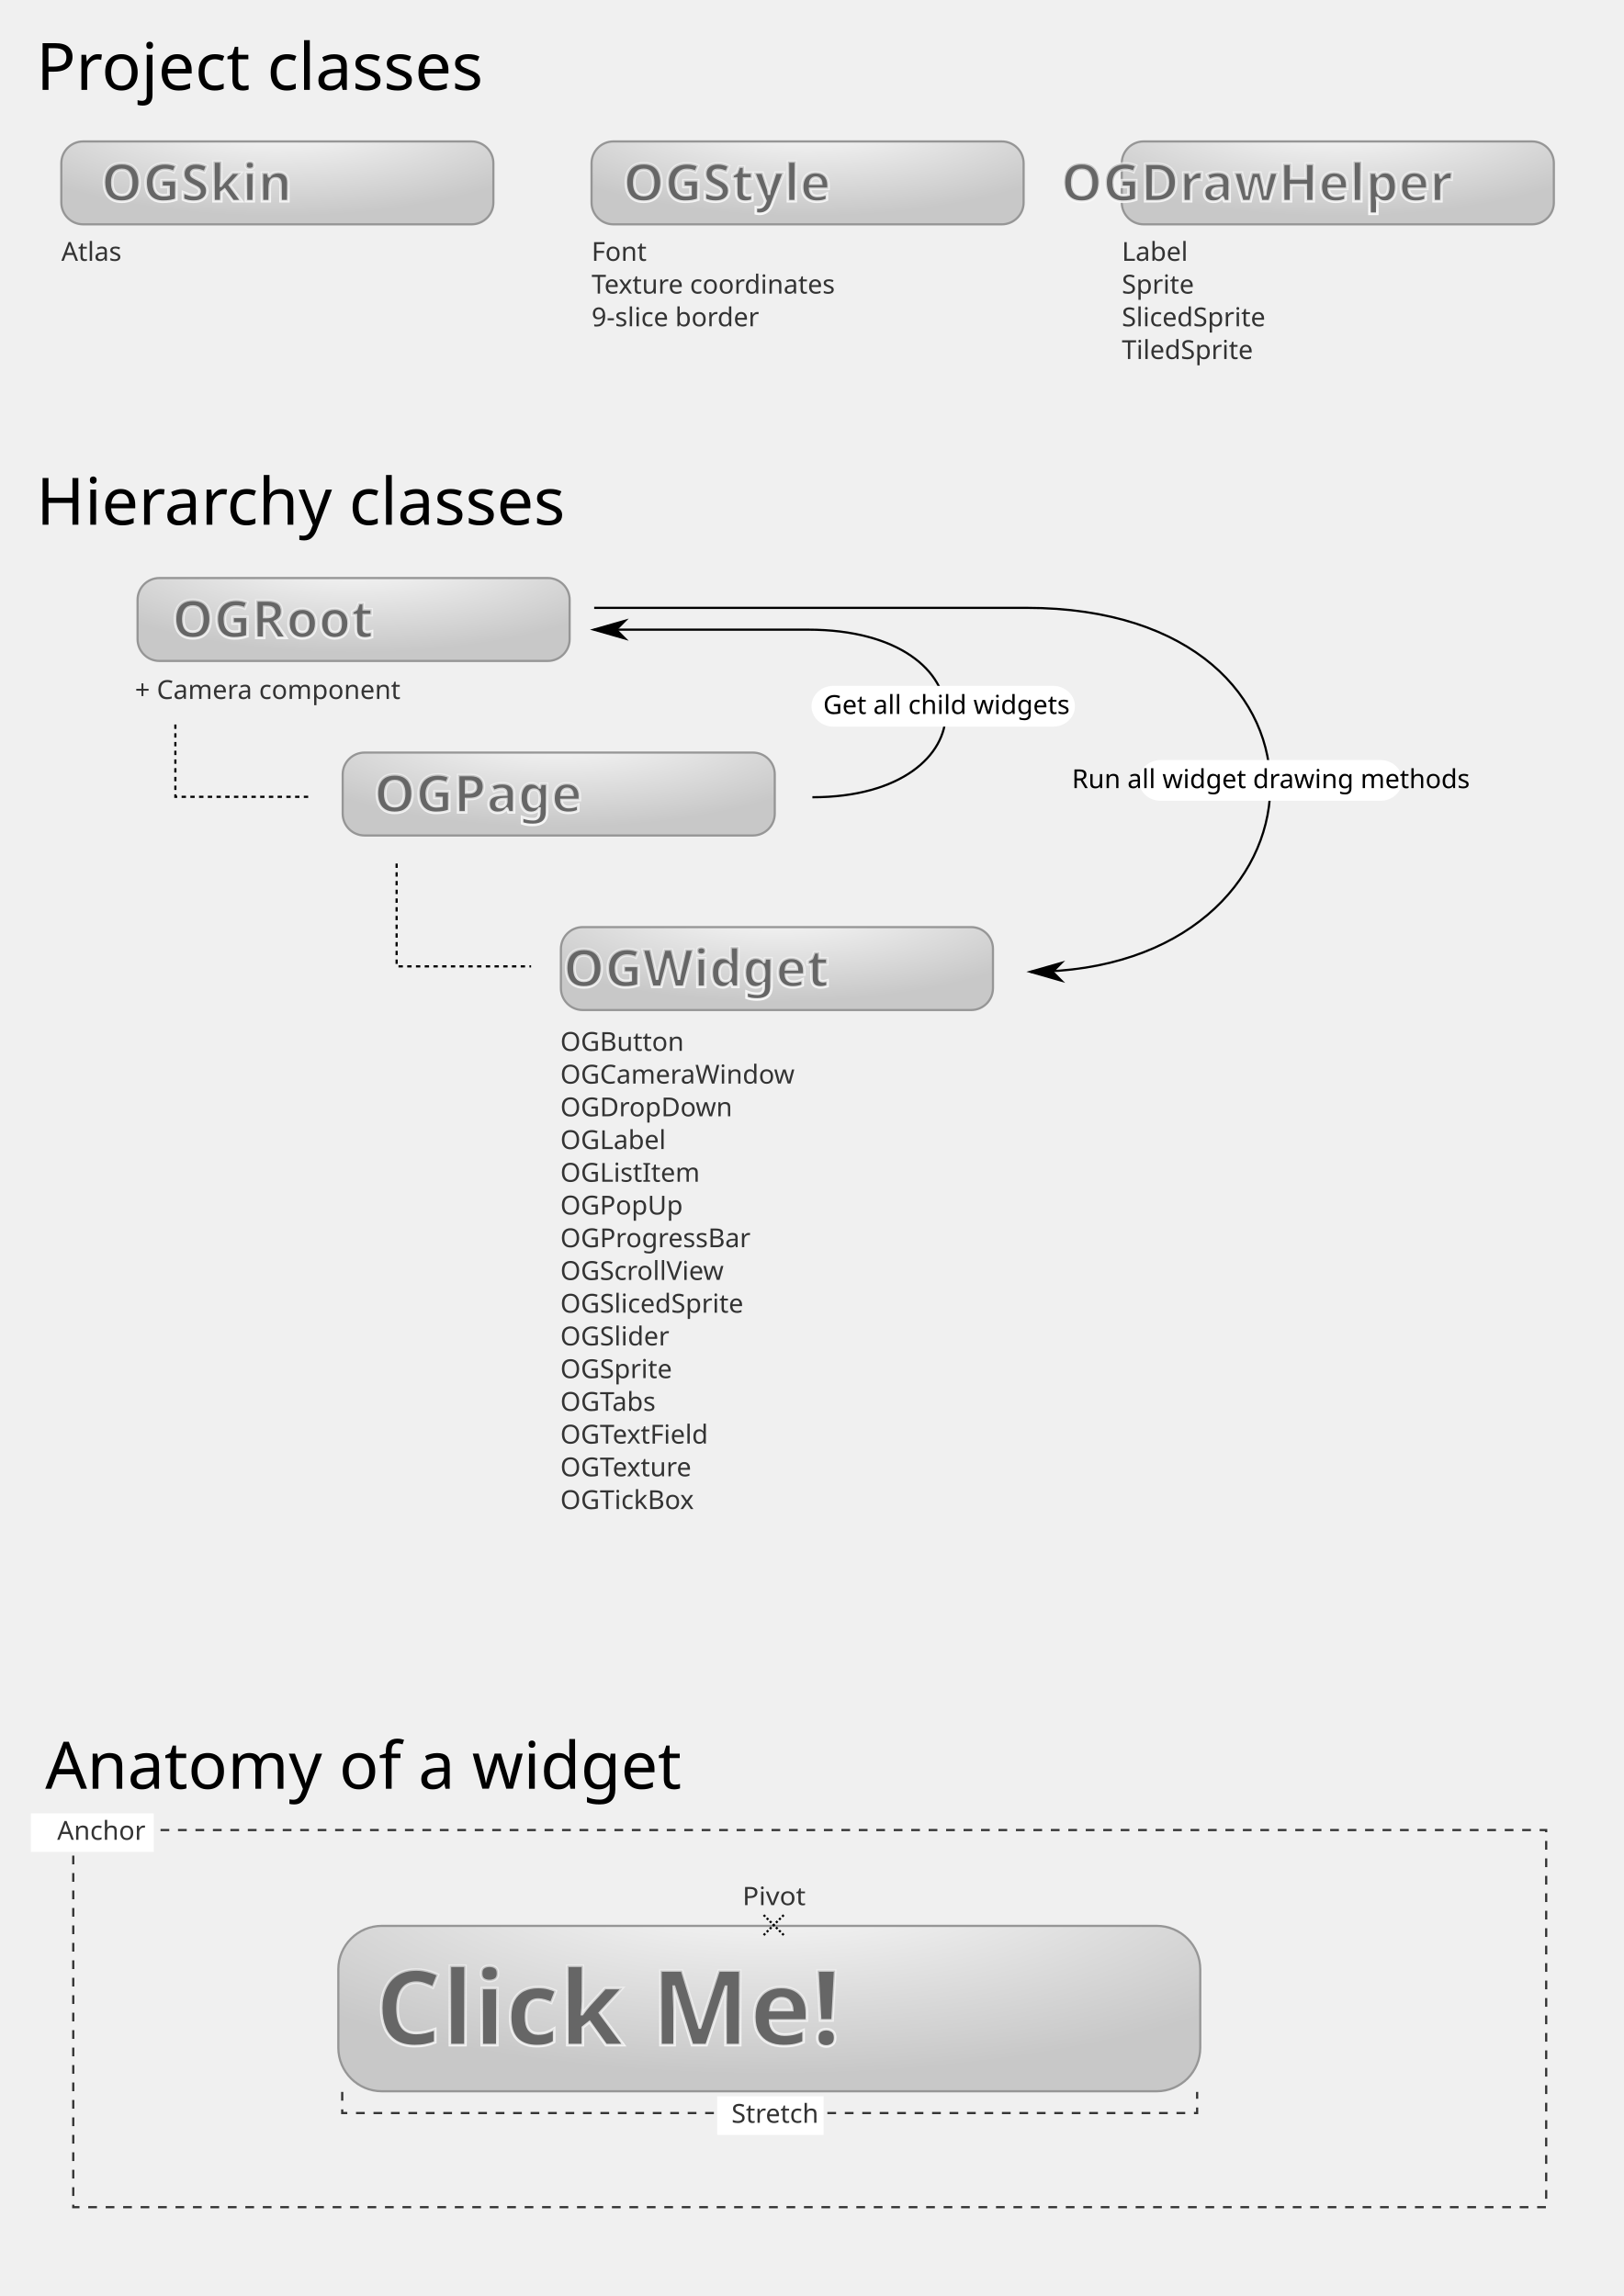
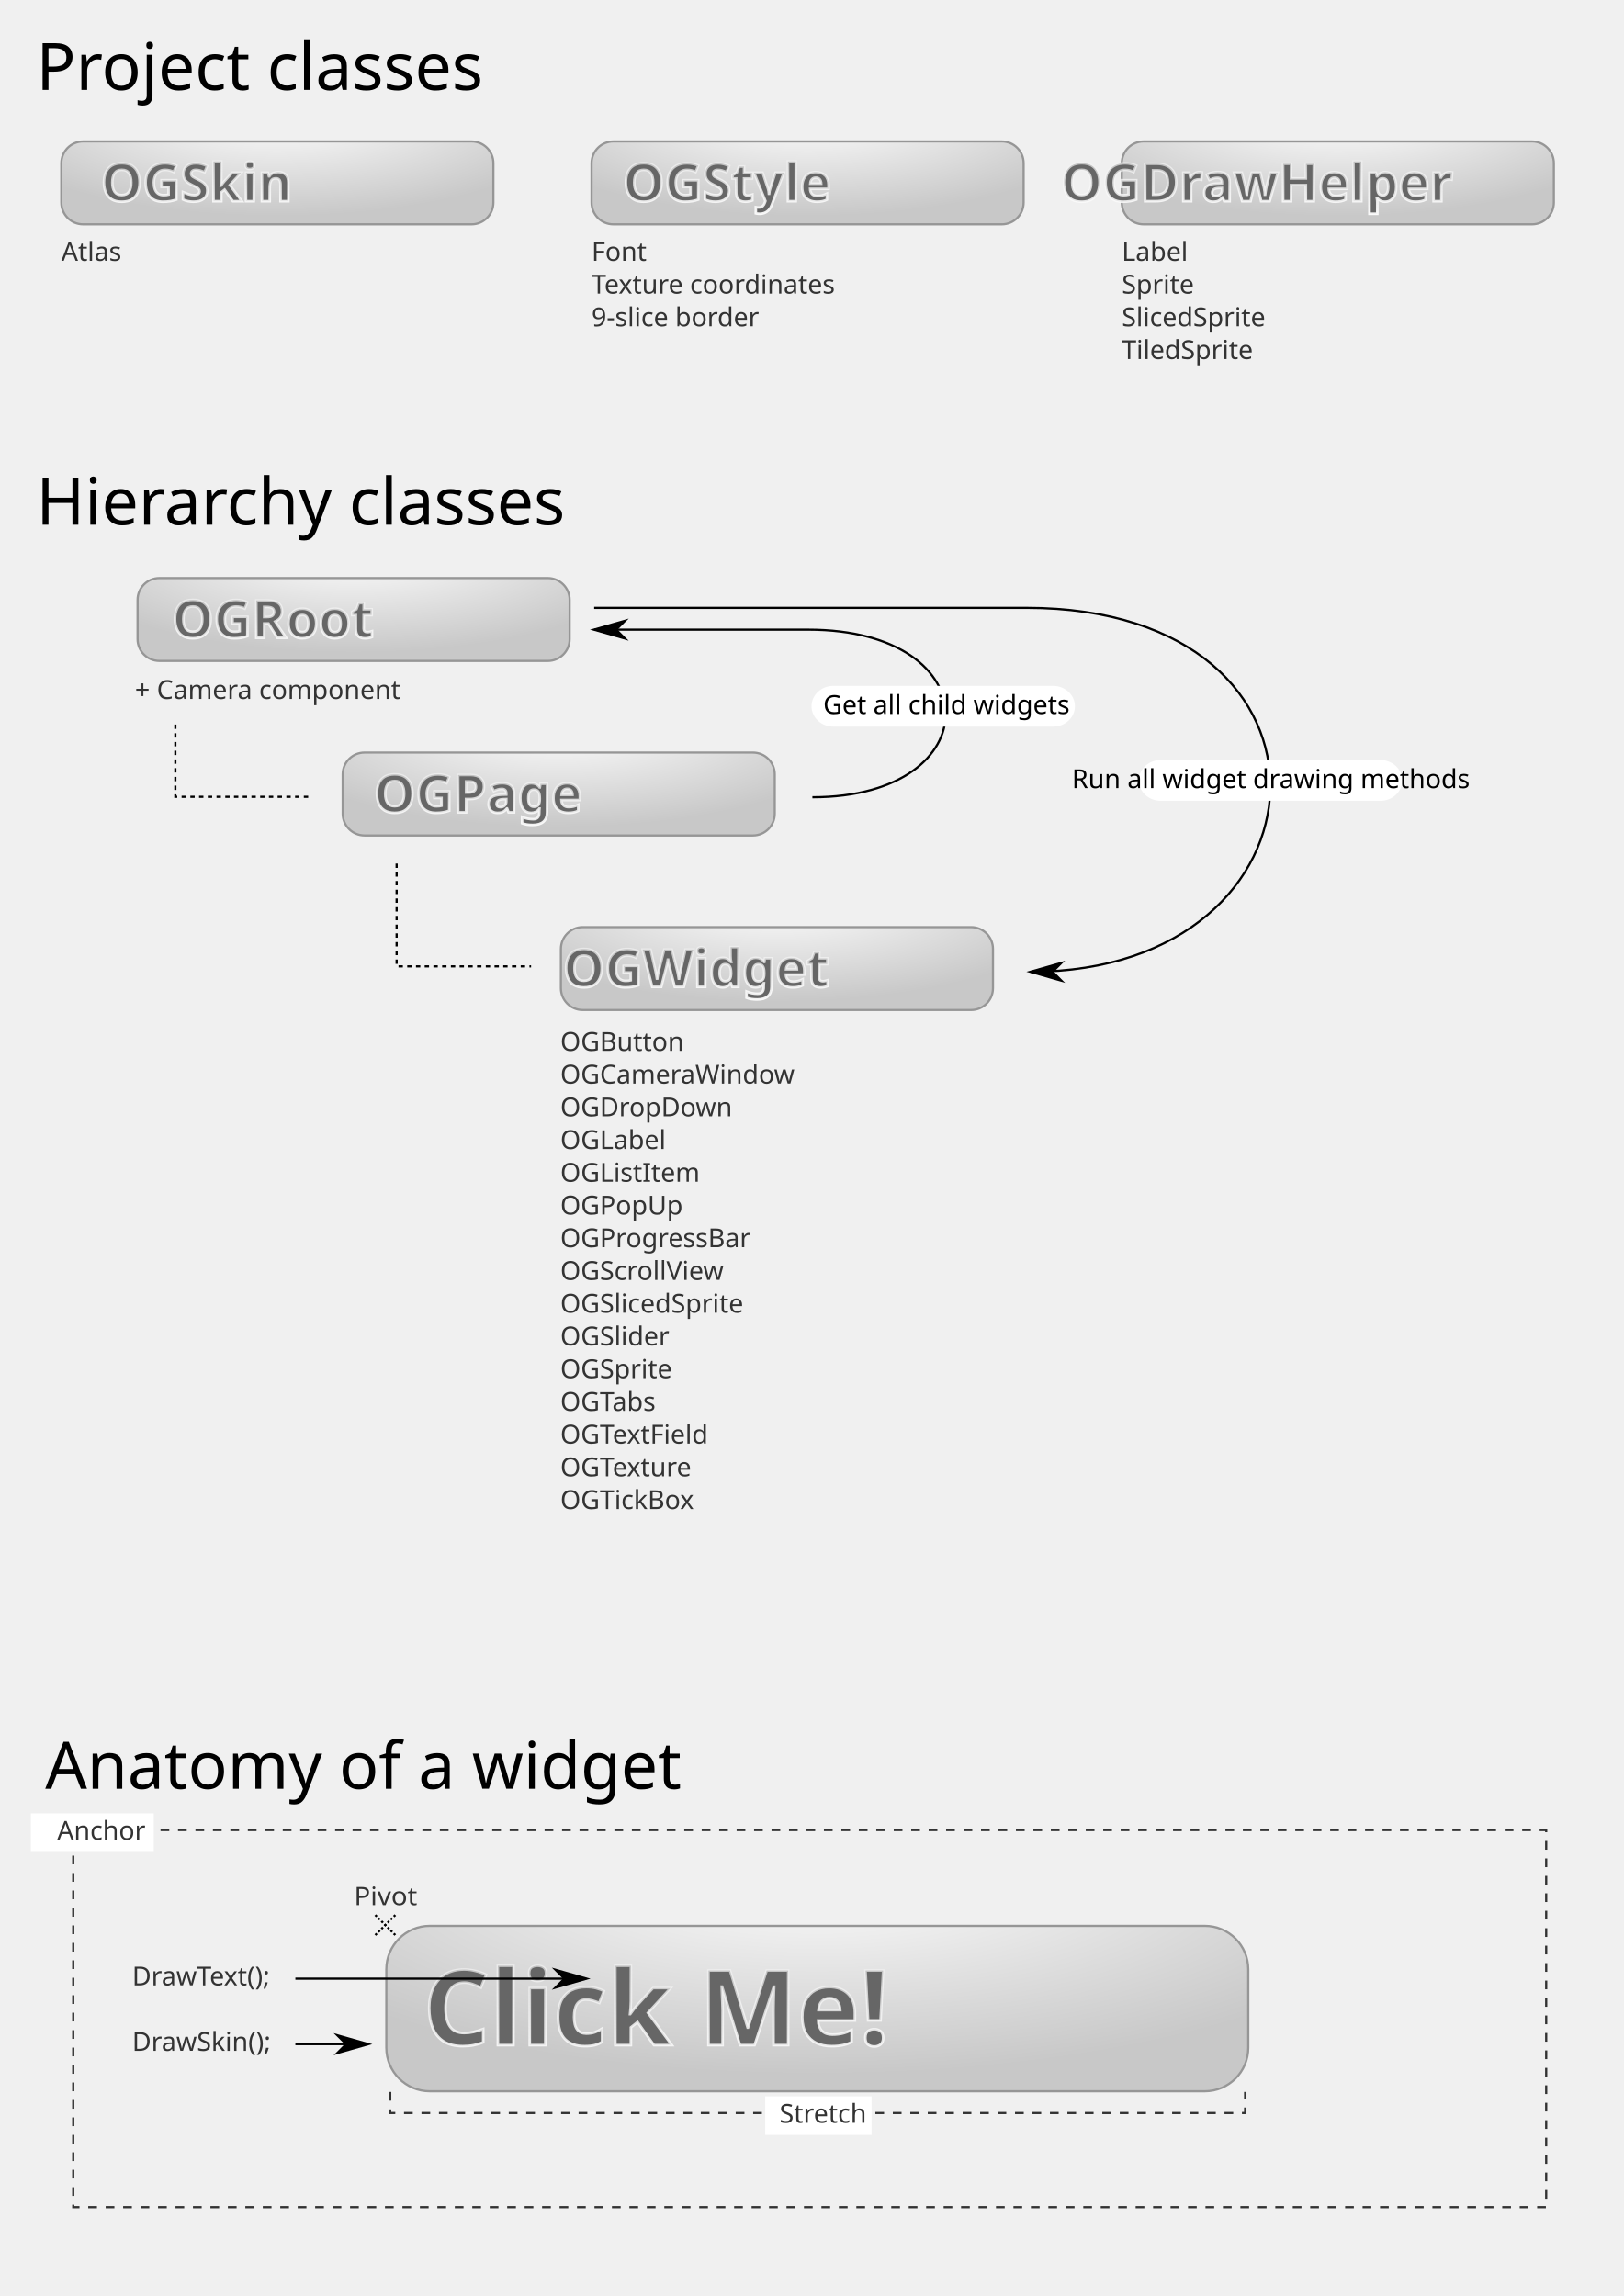
<svg xmlns="http://www.w3.org/2000/svg" xmlns:xlink="http://www.w3.org/1999/xlink" width="744.094" height="1052.362" id="svg2" version="1.1">
  <defs id="defs4">
    <marker orient="auto" refY="0.0" refX="0.0" id="Arrow1Lstart" style="overflow:visible">
      <path id="path4076" d="M 0.0,0.0 L 5.0,-5.0 L -12.5,0.0 L 5.0,5.0 L 0.0,0.0 z " style="fill-rule:evenodd;stroke:#000000;stroke-width:1.0pt" transform="scale(0.8) translate(12.5,0)" />
    </marker>
    <marker orient="auto" refY="0.0" refX="0.0" id="Arrow1Lend" style="overflow:visible;">
      <path id="path4079" d="M 0.0,0.0 L 5.0,-5.0 L -12.5,0.0 L 5.0,5.0 L 0.0,0.0 z " style="fill-rule:evenodd;stroke:#000000;stroke-width:1.0pt;" transform="scale(0.8) rotate(180) translate(12.5,0)" />
    </marker>
    <linearGradient id="linearGradient3767">
      <stop style="stop-color:#ffffff;stop-opacity:1;" offset="0" id="stop3769" />
      <stop style="stop-color:#dcdcdc;stop-opacity:0;" offset="1" id="stop3771" />
    </linearGradient>
    <linearGradient id="linearGradient3755">
      <stop style="stop-color:#ffffff;stop-opacity:1;" offset="0" id="stop3757" />
      <stop style="stop-color:#c8c8c8;stop-opacity:1;" offset="1" id="stop3759" />
    </linearGradient>
    <linearGradient xlink:href="#linearGradient3767" id="linearGradient3773" x1="359.519" y1="81.666" x2="359.519" y2="-1.874" gradientUnits="userSpaceOnUse" gradientTransform="translate(10.98654,-2.01022)" />
    <radialGradient xlink:href="#linearGradient3755-7" id="radialGradient3761-1" cx="345" cy="64.71" fx="345" fy="64.71" r="72.429" gradientTransform="matrix(1.972213,-3.3743269e-7,1.1197521e-7,0.6544682,-308.3661,-14.64927)" gradientUnits="userSpaceOnUse" />
    <linearGradient id="linearGradient3755-7">
      <stop style="stop-color:#ffffff;stop-opacity:1;" offset="0" id="stop3757-4" />
      <stop style="stop-color:#c8c8c8;stop-opacity:1;" offset="1" id="stop3759-0" />
    </linearGradient>
    <linearGradient xlink:href="#linearGradient3767-4" id="linearGradient3773-9" x1="359.519" y1="81.666" x2="359.519" y2="-1.874" gradientUnits="userSpaceOnUse" gradientTransform="translate(10.98654,-2.01022)" />
    <linearGradient id="linearGradient3767-4">
      <stop style="stop-color:#ffffff;stop-opacity:1;" offset="0" id="stop3769-8" />
      <stop style="stop-color:#dcdcdc;stop-opacity:0;" offset="1" id="stop3771-8" />
    </linearGradient>
    <linearGradient xlink:href="#linearGradient3767-4" id="linearGradient3798" x1="359.519" y1="81.666" x2="359.519" y2="-1.874" gradientUnits="userSpaceOnUse" gradientTransform="translate(10.98654,-2.01022)" />
    <linearGradient id="linearGradient3800">
      <stop style="stop-color:#ffffff;stop-opacity:1;" offset="0" id="stop3802" />
      <stop style="stop-color:#dcdcdc;stop-opacity:0;" offset="1" id="stop3804" />
    </linearGradient>
    <linearGradient y2="-1.874" x2="359.519" y1="81.666" x1="359.519" gradientTransform="translate(10.98654,-2.01022)" gradientUnits="userSpaceOnUse" id="linearGradient3810" xlink:href="#linearGradient3767-4" />
    <radialGradient xlink:href="#linearGradient3755-7-7" id="radialGradient3761-1-1" cx="345" cy="64.71" fx="345" fy="64.71" r="72.429" gradientTransform="matrix(1.972213,-3.3743269e-7,1.1197521e-7,0.6544682,-308.3661,-14.64927)" gradientUnits="userSpaceOnUse" />
    <linearGradient id="linearGradient3755-7-7">
      <stop style="stop-color:#ffffff;stop-opacity:1;" offset="0" id="stop3757-4-1" />
      <stop style="stop-color:#c8c8c8;stop-opacity:1;" offset="1" id="stop3759-0-1" />
    </linearGradient>
    <linearGradient y2="-1.874" x2="359.519" y1="81.666" x1="359.519" gradientTransform="translate(10.98654,-2.01022)" gradientUnits="userSpaceOnUse" id="linearGradient3810-5" xlink:href="#linearGradient3767-4-2" />
    <linearGradient id="linearGradient3767-4-2">
      <stop style="stop-color:#ffffff;stop-opacity:1;" offset="0" id="stop3769-8-7" />
      <stop style="stop-color:#dcdcdc;stop-opacity:0;" offset="1" id="stop3771-8-6" />
    </linearGradient>
    <linearGradient y2="-1.874" x2="359.519" y1="81.666" x1="359.519" gradientTransform="translate(10.98654,-2.01022)" gradientUnits="userSpaceOnUse" id="linearGradient3869" xlink:href="#linearGradient3767-4-2" />
    <linearGradient id="linearGradient3871">
      <stop style="stop-color:#ffffff;stop-opacity:1;" offset="0" id="stop3873" />
      <stop style="stop-color:#dcdcdc;stop-opacity:0;" offset="1" id="stop3875" />
    </linearGradient>
    <linearGradient y2="-1.874" x2="359.519" y1="81.666" x1="359.519" gradientTransform="translate(10.98654,-2.01022)" gradientUnits="userSpaceOnUse" id="linearGradient3881" xlink:href="#linearGradient3767-4-2" />
    <radialGradient xlink:href="#linearGradient3755" id="radialGradient3922" gradientUnits="userSpaceOnUse" gradientTransform="matrix(1.972213,-3.3743269e-7,1.1197521e-7,0.6544682,-308.3661,-14.64927)" cx="345" cy="64.71" fx="345" fy="64.71" r="72.429" />
    <linearGradient xlink:href="#linearGradient3767" id="linearGradient3924" gradientUnits="userSpaceOnUse" gradientTransform="translate(10.98654,-2.01022)" x1="359.519" y1="81.666" x2="359.519" y2="-1.874" />
    <radialGradient xlink:href="#linearGradient3755-7-7" id="radialGradient3922-2" gradientUnits="userSpaceOnUse" gradientTransform="matrix(1.972213,-3.3743269e-7,1.1197521e-7,0.6544682,-308.3661,-14.64927)" cx="345" cy="64.71" fx="345" fy="64.71" r="72.429" />
    <linearGradient id="linearGradient3755-2">
      <stop style="stop-color:#00ffff;stop-opacity:1;" offset="0" id="stop3757-1" />
      <stop style="stop-color:#00c8c8;stop-opacity:1;" offset="1" id="stop3759-6" />
    </linearGradient>
    <linearGradient xlink:href="#linearGradient3767-5" id="linearGradient3924-8" gradientUnits="userSpaceOnUse" gradientTransform="translate(10.98654,-2.01022)" x1="359.519" y1="81.666" x2="359.519" y2="-1.874" />
    <linearGradient id="linearGradient3767-5">
      <stop style="stop-color:#00ffff;stop-opacity:1;" offset="0" id="stop3769-7" />
      <stop style="stop-color:#dcdcdc;stop-opacity:0;" offset="1" id="stop3771-6" />
    </linearGradient>
    <linearGradient xlink:href="#linearGradient3767-5" id="linearGradient3944" gradientUnits="userSpaceOnUse" gradientTransform="translate(10.98654,-2.01022)" x1="359.519" y1="81.666" x2="359.519" y2="-1.874" />
    <linearGradient id="linearGradient3946">
      <stop style="stop-color:#ffffff;stop-opacity:1;" offset="0" id="stop3948" />
      <stop style="stop-color:#dcdcdc;stop-opacity:0;" offset="1" id="stop3950" />
    </linearGradient>
    <linearGradient y2="-1.874" x2="359.519" y1="81.666" x1="359.519" gradientTransform="translate(10.98654,-2.01022)" gradientUnits="userSpaceOnUse" id="linearGradient3956" xlink:href="#linearGradient3946" />
    <marker orient="auto" refY="0" refX="0" id="Arrow1Lend-9" style="overflow:visible">
      <path id="path4079-5" d="M 0,0 5,-5 -12.5,0 5,5 0,0 z" style="fill-rule:evenodd;stroke:#000000;stroke-width:1pt" transform="matrix(-0.8,0,0,-0.8,-10,0)" />
    </marker>
    <radialGradient xlink:href="#linearGradient3755-7-7" id="radialGradient3922-2-1" gradientUnits="userSpaceOnUse" gradientTransform="matrix(1.972213,-3.3743269e-7,1.1197521e-7,0.6544682,-308.3661,-14.64927)" cx="345" cy="64.71" fx="345" fy="64.71" r="72.429" />
    <linearGradient id="linearGradient3755-2-1">
      <stop style="stop-color:#00ffff;stop-opacity:1;" offset="0" id="stop3757-1-3" />
      <stop style="stop-color:#00c8c8;stop-opacity:1;" offset="1" id="stop3759-6-8" />
    </linearGradient>
    <linearGradient y2="-1.874" x2="359.519" y1="81.666" x1="359.519" gradientTransform="translate(10.98654,-2.01022)" gradientUnits="userSpaceOnUse" id="linearGradient3956-7" xlink:href="#linearGradient3946" />
    <linearGradient id="linearGradient3767-5-4">
      <stop style="stop-color:#00ffff;stop-opacity:1;" offset="0" id="stop3769-7-2" />
      <stop style="stop-color:#dcdcdc;stop-opacity:0;" offset="1" id="stop3771-6-7" />
    </linearGradient>
    <linearGradient y2="-1.874" x2="359.519" y1="81.666" x1="359.519" gradientTransform="translate(10.98654,-2.01022)" gradientUnits="userSpaceOnUse" id="linearGradient5171" xlink:href="#linearGradient3767-5-4" />
    <linearGradient id="linearGradient5173">
      <stop style="stop-color:#00ffff;stop-opacity:1;" offset="0" id="stop5175" />
      <stop style="stop-color:#dcdcdc;stop-opacity:0;" offset="1" id="stop5177" />
    </linearGradient>
    <radialGradient xlink:href="#linearGradient3755-7-7-2" id="radialGradient3922-2-0" gradientUnits="userSpaceOnUse" gradientTransform="matrix(1.972213,-3.3743269e-7,1.1197521e-7,0.6544682,-308.3661,-14.64927)" cx="345" cy="64.71" fx="345" fy="64.71" r="72.429" />
    <linearGradient id="linearGradient3755-7-7-2">
      <stop style="stop-color:#ffffff;stop-opacity:1;" offset="0" id="stop3757-4-1-8" />
      <stop style="stop-color:#c8c8c8;stop-opacity:1;" offset="1" id="stop3759-0-1-6" />
    </linearGradient>
    <linearGradient y2="-1.874" x2="359.519" y1="81.666" x1="359.519" gradientTransform="translate(10.98654,-2.01022)" gradientUnits="userSpaceOnUse" id="linearGradient3956-0" xlink:href="#linearGradient3946-2" />
    <linearGradient id="linearGradient3946-2">
      <stop style="stop-color:#ffffff;stop-opacity:1;" offset="0" id="stop3948-4" />
      <stop style="stop-color:#dcdcdc;stop-opacity:0;" offset="1" id="stop3950-8" />
    </linearGradient>
    <linearGradient y2="-1.874" x2="359.519" y1="81.666" x1="359.519" gradientTransform="translate(10.98654,-2.01022)" gradientUnits="userSpaceOnUse" id="linearGradient5305" xlink:href="#linearGradient3946-2" />
    <linearGradient id="linearGradient5307">
      <stop style="stop-color:#ffffff;stop-opacity:1;" offset="0" id="stop5309" />
      <stop style="stop-color:#dcdcdc;stop-opacity:0;" offset="1" id="stop5311" />
    </linearGradient>
    <radialGradient xlink:href="#linearGradient3755-7-3" id="radialGradient3761-1-9" cx="345" cy="64.71" fx="345" fy="64.71" r="72.429" gradientTransform="matrix(1.972213,-3.3743269e-7,1.1197521e-7,0.6544682,-308.3661,-14.64927)" gradientUnits="userSpaceOnUse" />
    <linearGradient id="linearGradient3755-7-3">
      <stop style="stop-color:#ffffff;stop-opacity:1;" offset="0" id="stop3757-4-4" />
      <stop style="stop-color:#c8c8c8;stop-opacity:1;" offset="1" id="stop3759-0-4" />
    </linearGradient>
    <linearGradient y2="-1.874" x2="359.519" y1="81.666" x1="359.519" gradientTransform="translate(10.98654,-2.01022)" gradientUnits="userSpaceOnUse" id="linearGradient3810-6" xlink:href="#linearGradient3767-4-0" />
    <linearGradient id="linearGradient3767-4-0">
      <stop style="stop-color:#ffffff;stop-opacity:1;" offset="0" id="stop3769-8-6" />
      <stop style="stop-color:#dcdcdc;stop-opacity:0;" offset="1" id="stop3771-8-61" />
    </linearGradient>
    <linearGradient y2="-1.874" x2="359.519" y1="81.666" x1="359.519" gradientTransform="translate(10.98654,-2.01022)" gradientUnits="userSpaceOnUse" id="linearGradient5462" xlink:href="#linearGradient3767-4-0" />
    <linearGradient id="linearGradient5464">
      <stop style="stop-color:#ffffff;stop-opacity:1;" offset="0" id="stop5466" />
      <stop style="stop-color:#dcdcdc;stop-opacity:0;" offset="1" id="stop5468" />
    </linearGradient>
    <linearGradient y2="-1.874" x2="359.519" y1="81.666" x1="359.519" gradientTransform="translate(10.98654,-2.01022)" gradientUnits="userSpaceOnUse" id="linearGradient5474" xlink:href="#linearGradient3767-4-0" />
+     <marker orient="auto" refY="0" refX="0" id="Arrow1Lend-9-1" style="overflow:visible">
+       <path id="path4079-5-7" d="M 0,0 5,-5 -12.5,0 5,5 0,0 z" style="fill-rule:evenodd;stroke:#000000;stroke-width:1pt" transform="matrix(-0.8,0,0,-0.8,-10,0)" />
+     </marker>
  </defs>
  <g id="layer1">
    <g id="g3775" transform="translate(-210,224)">
      <rect ry="10" rx="10" y="40.939" x="273.047" height="38" width="198" id="rect2985" style="fill:url(#radialGradient3922);fill-opacity:1;stroke:#969696;stroke-width:1;stroke-miterlimit:4;stroke-opacity:1;stroke-dasharray:none;stroke-dashoffset:0" />
      <text id="text3763" y="68.339" x="371.441" style="font-size:40px;font-style:normal;font-weight:normal;line-height:125%;letter-spacing:0px;word-spacing:0px;fill:#666666;fill-opacity:1;stroke:url(#linearGradient3924);stroke-width:1.2;stroke-miterlimit:4;stroke-opacity:1;stroke-dasharray:none;font-family:Sans" xml:space="preserve">
        <tspan style="font-size:24px;font-style:normal;font-variant:normal;font-weight:bold;font-stretch:normal;text-align:center;text-anchor:middle;fill:#666666;stroke:url(#linearGradient3924);stroke-width:1.2;stroke-miterlimit:4;stroke-opacity:1;stroke-dasharray:none;font-family:Ubuntu;-inkscape-font-specification:Ubuntu Bold" y="68.339" x="371.441" id="tspan3765">OGRoot</tspan>
      </text>
      <text xml:space="preserve" style="font-size:40px;font-style:normal;font-weight:normal;line-height:125%;letter-spacing:0px;word-spacing:0px;fill:#333333;fill-opacity:1;stroke:none;font-family:Sans" x="271.851" y="96.362" id="text4044">
        <tspan id="tspan4046" x="271.851" y="96.362" style="font-size:12px;font-style:normal;font-variant:normal;font-weight:normal;font-stretch:normal;fill:#333333;font-family:Ubuntu;-inkscape-font-specification:Ubuntu">+ Camera component</tspan>
      </text>
    </g>
    <g transform="translate(-116,304)" id="g3775-2">
      <rect ry="10" rx="10" y="40.939" x="273.047" height="38" width="198" id="rect2985-4" style="fill:url(#radialGradient3761-1);fill-opacity:1;stroke:#969696;stroke-width:1;stroke-miterlimit:4;stroke-opacity:1;stroke-dasharray:none;stroke-dashoffset:0" />
      <text id="text3763-5" y="68.339" x="371.441" style="font-size:40px;font-style:normal;font-weight:normal;line-height:125%;letter-spacing:0px;word-spacing:0px;fill:#666666;fill-opacity:1;stroke:url(#linearGradient3810);stroke-width:1.2;stroke-miterlimit:4;stroke-opacity:1;stroke-dasharray:none;font-family:Sans" xml:space="preserve">
        <tspan style="font-size:24px;font-style:normal;font-variant:normal;font-weight:bold;font-stretch:normal;text-align:center;text-anchor:middle;fill:#666666;stroke:url(#linearGradient3810);stroke-width:1.2;stroke-miterlimit:4;stroke-opacity:1;stroke-dasharray:none;font-family:Ubuntu;-inkscape-font-specification:Ubuntu Bold" y="68.339" x="371.441" id="tspan3765-5">OGPage</tspan>
      </text>
    </g>
    <g transform="translate(-16,384)" id="g3775-2-1">
      <rect ry="10" rx="10" y="40.939" x="273.047" height="38" width="198" id="rect2985-4-4" style="fill:url(#radialGradient3761-1-1);fill-opacity:1;stroke:#969696;stroke-width:1;stroke-miterlimit:4;stroke-opacity:1;stroke-dasharray:none;stroke-dashoffset:0" />
      <text id="text3763-5-2" y="68.339" x="371.441" style="font-size:40px;font-style:normal;font-weight:normal;line-height:125%;letter-spacing:0px;word-spacing:0px;fill:#666666;fill-opacity:1;stroke:url(#linearGradient3881);stroke-width:1.2;stroke-miterlimit:4;stroke-opacity:1;stroke-dasharray:none;font-family:Sans" xml:space="preserve">
        <tspan style="font-size:24px;font-style:normal;font-variant:normal;font-weight:bold;font-stretch:normal;text-align:center;text-anchor:middle;fill:#666666;stroke:url(#linearGradient3881);stroke-width:1.2;stroke-miterlimit:4;stroke-opacity:1;stroke-dasharray:none;font-family:Ubuntu;-inkscape-font-specification:Ubuntu Bold" y="68.339" x="371.441" id="tspan3765-5-3">OGWidget</tspan>
      </text>
      <text xml:space="preserve" style="font-size:40px;font-style:normal;font-weight:normal;line-height:125%;letter-spacing:0px;word-spacing:0px;fill:#333333;fill-opacity:1;stroke:none;font-family:Sans" x="272.764" y="97.658" id="text4044-6">
        <tspan id="tspan4046-1" x="272.764" y="97.658" style="font-size:12px;font-style:normal;font-variant:normal;font-weight:normal;font-stretch:normal;fill:#333333;font-family:Ubuntu;-inkscape-font-specification:Ubuntu">OGButton</tspan>
        <tspan x="272.764" y="112.658" style="font-size:12px;font-style:normal;font-variant:normal;font-weight:normal;font-stretch:normal;fill:#333333;font-family:Ubuntu;-inkscape-font-specification:Ubuntu" id="tspan5391">OGCameraWindow</tspan>
        <tspan x="272.764" y="127.658" style="font-size:12px;font-style:normal;font-variant:normal;font-weight:normal;font-stretch:normal;fill:#333333;font-family:Ubuntu;-inkscape-font-specification:Ubuntu" id="tspan5393">OGDropDown</tspan>
        <tspan x="272.764" y="142.658" style="font-size:12px;font-style:normal;font-variant:normal;font-weight:normal;font-stretch:normal;fill:#333333;font-family:Ubuntu;-inkscape-font-specification:Ubuntu" id="tspan5395">OGLabel</tspan>
        <tspan x="272.764" y="157.658" style="font-size:12px;font-style:normal;font-variant:normal;font-weight:normal;font-stretch:normal;fill:#333333;font-family:Ubuntu;-inkscape-font-specification:Ubuntu" id="tspan5397">OGListItem</tspan>
        <tspan x="272.764" y="172.658" style="font-size:12px;font-style:normal;font-variant:normal;font-weight:normal;font-stretch:normal;fill:#333333;font-family:Ubuntu;-inkscape-font-specification:Ubuntu" id="tspan5399">OGPopUp</tspan>
        <tspan x="272.764" y="187.658" style="font-size:12px;font-style:normal;font-variant:normal;font-weight:normal;font-stretch:normal;fill:#333333;font-family:Ubuntu;-inkscape-font-specification:Ubuntu" id="tspan5401">OGProgressBar</tspan>
        <tspan x="272.764" y="202.658" style="font-size:12px;font-style:normal;font-variant:normal;font-weight:normal;font-stretch:normal;fill:#333333;font-family:Ubuntu;-inkscape-font-specification:Ubuntu" id="tspan5403">OGScrollView</tspan>
        <tspan x="272.764" y="217.658" style="font-size:12px;font-style:normal;font-variant:normal;font-weight:normal;font-stretch:normal;fill:#333333;font-family:Ubuntu;-inkscape-font-specification:Ubuntu" id="tspan5405">OGSlicedSprite</tspan>
        <tspan x="272.764" y="232.658" style="font-size:12px;font-style:normal;font-variant:normal;font-weight:normal;font-stretch:normal;fill:#333333;font-family:Ubuntu;-inkscape-font-specification:Ubuntu" id="tspan5407">OGSlider</tspan>
        <tspan x="272.764" y="247.658" style="font-size:12px;font-style:normal;font-variant:normal;font-weight:normal;font-stretch:normal;fill:#333333;font-family:Ubuntu;-inkscape-font-specification:Ubuntu" id="tspan5409">OGSprite</tspan>
        <tspan x="272.764" y="262.658" style="font-size:12px;font-style:normal;font-variant:normal;font-weight:normal;font-stretch:normal;fill:#333333;font-family:Ubuntu;-inkscape-font-specification:Ubuntu" id="tspan5411">OGTabs</tspan>
        <tspan x="272.764" y="277.658" style="font-size:12px;font-style:normal;font-variant:normal;font-weight:normal;font-stretch:normal;fill:#333333;font-family:Ubuntu;-inkscape-font-specification:Ubuntu" id="tspan5413">OGTextField</tspan>
        <tspan x="272.764" y="292.658" style="font-size:12px;font-style:normal;font-variant:normal;font-weight:normal;font-stretch:normal;fill:#333333;font-family:Ubuntu;-inkscape-font-specification:Ubuntu" id="tspan5415">OGTexture</tspan>
        <tspan x="272.764" y="307.658" style="font-size:12px;font-style:normal;font-variant:normal;font-weight:normal;font-stretch:normal;fill:#333333;font-family:Ubuntu;-inkscape-font-specification:Ubuntu" id="tspan5417">OGTickBox</tspan>
      </text>
    </g>
    <g id="g3775-1" transform="translate(-244.9456,23.88668)">
      <rect ry="10" rx="10" y="40.939" x="273.047" height="38" width="198" id="rect2985-8" style="fill:url(#radialGradient3922-2);fill-opacity:1;stroke:#969696;stroke-width:1;stroke-miterlimit:4;stroke-opacity:1;stroke-dasharray:none;stroke-dashoffset:0" />
      <text id="text3763-9" y="68.339" x="371.441" style="font-size:40px;font-style:normal;font-weight:normal;line-height:125%;letter-spacing:0px;word-spacing:0px;fill:#666666;fill-opacity:1;stroke:url(#linearGradient3956);stroke-width:1.2;stroke-miterlimit:4;stroke-opacity:1;stroke-dasharray:none;font-family:Sans" xml:space="preserve">
        <tspan style="font-size:24px;font-style:normal;font-variant:normal;font-weight:bold;font-stretch:normal;text-align:center;text-anchor:middle;fill:#666666;stroke:url(#linearGradient3956);stroke-width:1.2;stroke-miterlimit:4;stroke-opacity:1;stroke-dasharray:none;font-family:Ubuntu;-inkscape-font-specification:Ubuntu Bold" y="68.339" x="371.441" id="tspan3765-2">OGSkin</tspan>
      </text>
      <text xml:space="preserve" style="font-size:40px;font-style:normal;font-weight:normal;line-height:125%;letter-spacing:0px;word-spacing:0px;fill:#333333;fill-opacity:1;stroke:none;font-family:Sans" x="273.058" y="95.664" id="text4044-3">
        <tspan x="273.058" y="95.664" style="font-size:12px;font-style:normal;font-variant:normal;font-weight:normal;font-stretch:normal;fill:#333333;font-family:Ubuntu;-inkscape-font-specification:Ubuntu" id="tspan5149">Atlas</tspan>
      </text>
    </g>
    <path style="fill:none;stroke:#000000;stroke-width:1;stroke-linecap:butt;stroke-linejoin:miter;stroke-miterlimit:4;stroke-opacity:1;stroke-dasharray:2, 2;stroke-dashoffset:0" d="m 80.365,332.078 0,33.137 61.624,0" id="path4048" />
    <path style="fill:none;stroke:#000000;stroke-width:1;stroke-linecap:butt;stroke-linejoin:miter;stroke-miterlimit:4;stroke-opacity:1;stroke-dasharray:2, 2;stroke-dashoffset:0" d="m 181.759,395.794 0,47.137 61.624,0" id="path4048-7" />
    <g id="g4530" transform="translate(44,104)">
      <path id="path4070" d="m 328.3,261.413 c 81.496,0 82.055,-76.812 -2.02,-76.812 l -97.985,0" style="fill:none;stroke:#000000;stroke-width:1px;stroke-linecap:butt;stroke-linejoin:miter;stroke-opacity:1;marker-end:url(#Arrow1Lend)" />
      <rect ry="10" rx="10" y="210.359" x="327.896" height="18.688" width="120.713" id="rect4520" style="fill:#ffffff;fill-opacity:1;stroke:none" />
      <text id="text4516" y="223.231" x="333.232" style="font-size:40px;font-style:normal;font-weight:normal;line-height:125%;letter-spacing:0px;word-spacing:0px;fill:#000000;fill-opacity:1;stroke:none;font-family:Sans" xml:space="preserve">
        <tspan style="font-size:12px;font-style:normal;font-variant:normal;font-weight:normal;font-stretch:normal;font-family:Ubuntu;-inkscape-font-specification:Ubuntu" y="223.231" x="333.232" id="tspan4518">Get all child widgets</tspan>
      </text>
    </g>
    <g transform="translate(44,98)" id="g4530-4">
      <path id="path4070-3" d="m 428.3,347.413 c 141.496,0 152.055,-166.812 -2.02,-166.812 l -197.985,0" style="fill:none;stroke:#000000;stroke-width:1px;stroke-linecap:butt;stroke-linejoin:miter;stroke-opacity:1;marker-start:url(#Arrow1Lstart);marker-end:none" />
      <rect ry="10" rx="10" y="250.359" x="477.896" height="18.688" width="120.713" id="rect4520-1" style="fill:#ffffff;fill-opacity:1;stroke:none" />
      <text id="text4516-2" y="263.231" x="447.232" style="font-size:40px;font-style:normal;font-weight:normal;line-height:125%;letter-spacing:0px;word-spacing:0px;fill:#000000;fill-opacity:1;stroke:none;font-family:Sans" xml:space="preserve">
        <tspan style="font-size:12px;font-style:normal;font-variant:normal;font-weight:normal;font-stretch:normal;font-family:Ubuntu;-inkscape-font-specification:Ubuntu" y="263.231" x="447.232" id="tspan4518-3">Run all widget drawing methods</tspan>
      </text>
    </g>
    <g id="g3775-1-7" transform="translate(-1.955739,23.88668)">
      <rect ry="10" rx="10" y="40.939" x="273.047" height="38" width="198" id="rect2985-8-9" style="fill:url(#radialGradient3922-2-1);fill-opacity:1;stroke:#969696;stroke-width:1;stroke-miterlimit:4;stroke-opacity:1;stroke-dasharray:none;stroke-dashoffset:0" />
      <text id="text3763-9-3" y="68.339" x="371.441" style="font-size:40px;font-style:normal;font-weight:normal;line-height:125%;letter-spacing:0px;word-spacing:0px;fill:#666666;fill-opacity:1;stroke:url(#linearGradient3956-7);stroke-width:1.2;stroke-miterlimit:4;stroke-opacity:1;stroke-dasharray:none;font-family:Sans" xml:space="preserve">
        <tspan style="font-size:24px;font-style:normal;font-variant:normal;font-weight:bold;font-stretch:normal;text-align:center;text-anchor:middle;fill:#666666;stroke:url(#linearGradient3956-7);stroke-width:1.2;stroke-miterlimit:4;stroke-opacity:1;stroke-dasharray:none;font-family:Ubuntu;-inkscape-font-specification:Ubuntu Bold" y="68.339" x="371.441" id="tspan3765-2-1">OGStyle</tspan>
      </text>
      <text xml:space="preserve" style="font-size:40px;font-style:normal;font-weight:normal;line-height:125%;letter-spacing:0px;word-spacing:0px;fill:#333333;fill-opacity:1;stroke:none;font-family:Sans" x="273.058" y="95.664" id="text4044-3-9">
        <tspan x="273.058" y="95.664" style="font-size:12px;font-style:normal;font-variant:normal;font-weight:normal;font-stretch:normal;fill:#333333;font-family:Ubuntu;-inkscape-font-specification:Ubuntu" id="tspan5149-8">Font</tspan>
        <tspan x="273.058" y="110.664" style="font-size:12px;font-style:normal;font-variant:normal;font-weight:normal;font-stretch:normal;fill:#333333;font-family:Ubuntu;-inkscape-font-specification:Ubuntu" id="tspan5228">Texture coordinates</tspan>
        <tspan x="273.058" y="125.664" style="font-size:12px;font-style:normal;font-variant:normal;font-weight:normal;font-stretch:normal;fill:#333333;font-family:Ubuntu;-inkscape-font-specification:Ubuntu" id="tspan5226">9-slice border</tspan>
      </text>
    </g>
    <text xml:space="preserve" style="font-size:40px;font-style:normal;font-weight:normal;line-height:125%;letter-spacing:0px;word-spacing:0px;fill:#000000;fill-opacity:1;stroke:none;font-family:Sans" x="16.609" y="41.199" id="text5230">
      <tspan id="tspan5232" x="16.609" y="41.199" style="font-size:30px;font-style:normal;font-variant:normal;font-weight:normal;font-stretch:normal;font-family:Ubuntu;-inkscape-font-specification:Ubuntu">Project classes</tspan>
    </text>
    <text xml:space="preserve" style="font-size:40px;font-style:normal;font-weight:normal;line-height:125%;letter-spacing:0px;word-spacing:0px;fill:#000000;fill-opacity:1;stroke:none;font-family:Sans" x="16.609" y="240.495" id="text5230-6">
      <tspan id="tspan5232-5" x="16.609" y="240.495" style="font-size:30px;font-style:normal;font-variant:normal;font-weight:normal;font-stretch:normal;font-family:Ubuntu;-inkscape-font-specification:Ubuntu">Hierarchy classes</tspan>
    </text>
    <g id="g3775-1-6" transform="translate(241.0341,23.88668)">
      <rect ry="10" rx="10" y="40.939" x="273.047" height="38" width="198" id="rect2985-8-5" style="fill:url(#radialGradient3922-2-0);fill-opacity:1;stroke:#969696;stroke-width:1;stroke-miterlimit:4;stroke-opacity:1;stroke-dasharray:none;stroke-dashoffset:0" />
      <text id="text3763-9-0" y="68.339" x="371.441" style="font-size:40px;font-style:normal;font-weight:normal;line-height:125%;letter-spacing:0px;word-spacing:0px;fill:#666666;fill-opacity:1;stroke:url(#linearGradient3956-0);stroke-width:1.2;stroke-miterlimit:4;stroke-opacity:1;stroke-dasharray:none;font-family:Sans" xml:space="preserve">
        <tspan style="font-size:24px;font-style:normal;font-variant:normal;font-weight:bold;font-stretch:normal;text-align:center;text-anchor:middle;fill:#666666;stroke:url(#linearGradient3956-0);stroke-width:1.2;stroke-miterlimit:4;stroke-opacity:1;stroke-dasharray:none;font-family:Ubuntu;-inkscape-font-specification:Ubuntu Bold" y="68.339" x="371.441" id="tspan3765-2-9">OGDrawHelper</tspan>
      </text>
      <text xml:space="preserve" style="font-size:40px;font-style:normal;font-weight:normal;line-height:125%;letter-spacing:0px;word-spacing:0px;fill:#333333;fill-opacity:1;stroke:none;font-family:Sans" x="273.058" y="95.664" id="text4044-3-0">
        <tspan x="273.058" y="95.664" style="font-size:12px;font-style:normal;font-variant:normal;font-weight:normal;font-stretch:normal;fill:#333333;font-family:Ubuntu;-inkscape-font-specification:Ubuntu" id="tspan5149-0">Label</tspan>
        <tspan x="273.058" y="110.664" style="font-size:12px;font-style:normal;font-variant:normal;font-weight:normal;font-stretch:normal;fill:#333333;font-family:Ubuntu;-inkscape-font-specification:Ubuntu" id="tspan5360">Sprite</tspan>
        <tspan x="273.058" y="125.664" style="font-size:12px;font-style:normal;font-variant:normal;font-weight:normal;font-stretch:normal;fill:#333333;font-family:Ubuntu;-inkscape-font-specification:Ubuntu" id="tspan5366">SlicedSprite</tspan>
        <tspan x="273.058" y="140.664" style="font-size:12px;font-style:normal;font-variant:normal;font-weight:normal;font-stretch:normal;fill:#333333;font-family:Ubuntu;-inkscape-font-specification:Ubuntu" id="tspan5364">TiledSprite</tspan>
      </text>
    </g>
    <text xml:space="preserve" style="font-size:40px;font-style:normal;font-weight:normal;line-height:125%;letter-spacing:0px;word-spacing:0px;fill:#000000;fill-opacity:1;stroke:none;font-family:Sans" x="20.738" y="819.857" id="text5230-6-3">
      <tspan id="tspan5232-5-8" x="20.738" y="819.857" style="font-size:30px;font-style:normal;font-variant:normal;font-weight:normal;font-stretch:normal;font-family:Ubuntu;-inkscape-font-specification:Ubuntu">Anatomy of a widget</tspan>
    </text>
-     <g transform="matrix(1.994924,0,0,1.994924,-389.6628,801.0427)" id="g3775-2-8">
+     <g transform="matrix(1.994924,0,0,1.994924,-367.6628,801.0427)" id="g3775-2-8">
      <rect ry="10" rx="10" y="40.939" x="273.047" height="38" width="198" id="rect2985-4-49" style="fill:url(#radialGradient3761-1-9);fill-opacity:1;stroke:#969696;stroke-width:0.501;stroke-miterlimit:4;stroke-opacity:1;stroke-dasharray:none;stroke-dashoffset:0" />
      <text id="text3763-5-6" y="68.339" x="371.441" style="font-size:40px;font-style:normal;font-weight:normal;line-height:125%;letter-spacing:0px;word-spacing:0px;fill:#666666;fill-opacity:1;stroke:url(#linearGradient5474);stroke-width:0.602;stroke-miterlimit:4;stroke-opacity:1;stroke-dasharray:none;font-family:Sans" xml:space="preserve">
        <tspan style="font-size:24px;font-style:normal;font-variant:normal;font-weight:bold;font-stretch:normal;text-align:center;text-anchor:middle;fill:#666666;stroke:url(#linearGradient5474);stroke-width:0.602;stroke-miterlimit:4;stroke-opacity:1;stroke-dasharray:none;font-family:Ubuntu;-inkscape-font-specification:Ubuntu Bold" y="68.339" x="371.441" id="tspan3765-5-37">Click Me!</tspan>
      </text>
    </g>
    <g id="g5523">
      <rect y="838.791" x="33.571" height="172.857" width="675" id="rect5521" style="fill:none;fill-opacity:1;stroke:#323232;stroke-opacity:1;stroke-width:1;stroke-miterlimit:4;stroke-dasharray:4, 4;stroke-dashoffset:0" />
      <rect y="831.139" x="14.142" height="17.678" width="56.316" id="rect5519" style="fill:#ffffff;fill-opacity:1;stroke:none;stroke-width:1;stroke-miterlimit:4;stroke-opacity:1;stroke-dasharray:2, 2;stroke-dashoffset:0" />
      <text id="text5515" y="843.261" x="26.203" style="font-size:40px;font-style:normal;font-weight:normal;line-height:125%;letter-spacing:0px;word-spacing:0px;fill:#333333;fill-opacity:1;stroke:none;font-family:Sans" xml:space="preserve">
        <tspan style="font-size:12px;fill:#333333;font-family:Ubuntu;-inkscape-font-specification:Ubuntu" y="843.261" x="26.203" id="tspan5517">Anchor</tspan>
      </text>
    </g>
-     <g transform="matrix(0.6268205,0,0,0.5873076,324.5369,379.1927)" id="g5523-8">
+     <g transform="matrix(0.6268205,0,0,0.5873076,146.5369,379.1927)" id="g5523-8">
      <text id="text5515-9" y="841.132" x="25.064" style="font-size:40px;font-style:normal;font-weight:normal;line-height:125%;letter-spacing:0px;word-spacing:0px;fill:#333333;fill-opacity:1;stroke:none;font-family:Sans" xml:space="preserve">
        <tspan style="font-size:19.778px;fill:#333333;font-family:Ubuntu;-inkscape-font-specification:Ubuntu" y="841.132" x="25.064" id="tspan5517-1">Pivot</tspan>
      </text>
      <path style="fill:#333333;stroke:#000000;stroke-width:1;stroke-linecap:butt;stroke-linejoin:miter;stroke-miterlimit:4;stroke-opacity:1;stroke-dasharray:1, 1;stroke-dashoffset:0" d="m 143.393,882.898 9.196,-9.196" id="path5560" transform="matrix(1.595353,0,0,1.702685,-188.189,-638.7659)" />
      <path style="fill:#333333;stroke:#000000;stroke-width:1.648;stroke-linecap:butt;stroke-linejoin:miter;stroke-miterlimit:4;stroke-opacity:1;stroke-dasharray:1.648, 1.648;stroke-dashoffset:0" d="m 40.573,848.873 14.672,15.659" id="path5560-3" />
    </g>
-     <g transform="translate(147.005,129.7087)" id="g5523-5">
+     <g transform="translate(169.005,129.7087)" id="g5523-5">
      <path style="fill:none;stroke:#323232;stroke-width:1;stroke-miterlimit:4;stroke-opacity:1;stroke-dasharray:4, 4;stroke-dashoffset:0" d="m 9.823,829.117 0,9.674 391.785,0 0,-9.674" id="rect5521-9" />
      <rect y="831.139" x="181.678" height="17.678" width="48.74" id="rect5519-8" style="fill:#ffffff;fill-opacity:1;stroke:none" />
      <text id="text5515-4" y="843.261" x="188.203" style="font-size:40px;font-style:normal;font-weight:normal;line-height:125%;letter-spacing:0px;word-spacing:0px;fill:#333333;fill-opacity:1;stroke:none;font-family:Sans" xml:space="preserve">
        <tspan style="font-size:12px;fill:#333333;font-family:Ubuntu;-inkscape-font-specification:Ubuntu" y="843.261" x="188.203" id="tspan5517-0">Stretch</tspan>
      </text>
    </g>
+     <text xml:space="preserve" style="font-size:40px;font-style:normal;font-weight:normal;line-height:125%;letter-spacing:0px;word-spacing:0px;fill:#000000;fill-opacity:1;stroke:none;font-family:Sans" x="60.569" y="909.992" id="text3357">
+       <tspan id="tspan3359" x="60.569" y="909.992" style="font-size:12px;font-style:normal;font-variant:normal;font-weight:normal;font-stretch:normal;fill:#333333;font-family:Ubuntu;-inkscape-font-specification:Ubuntu">DrawText();</tspan>
+       <tspan x="60.569" y="924.992" style="font-size:12px;font-style:normal;font-variant:normal;font-weight:normal;font-stretch:normal;fill:#333333;font-family:Ubuntu;-inkscape-font-specification:Ubuntu" id="tspan3363" />
+       <tspan x="60.569" y="939.992" style="font-size:12px;font-style:normal;font-variant:normal;font-weight:normal;font-stretch:normal;fill:#333333;font-family:Ubuntu;-inkscape-font-specification:Ubuntu" id="tspan3361">DrawSkin();</tspan>
+     </text>
+     <path style="fill:none;stroke:#000000;stroke-width:1px;stroke-linecap:butt;stroke-linejoin:miter;stroke-opacity:1;marker-end:url(#Arrow1Lend-9)" d="m 135.36,906.921 133.335,0" id="path3365" />
+     <path style="fill:none;stroke:#000000;stroke-width:1px;stroke-linecap:butt;stroke-linejoin:miter;stroke-opacity:1;marker-end:url(#Arrow1Lend-9)" d="m 135.36,936.921 33.335,0" id="path3365-4" />
  </g>
</svg>
